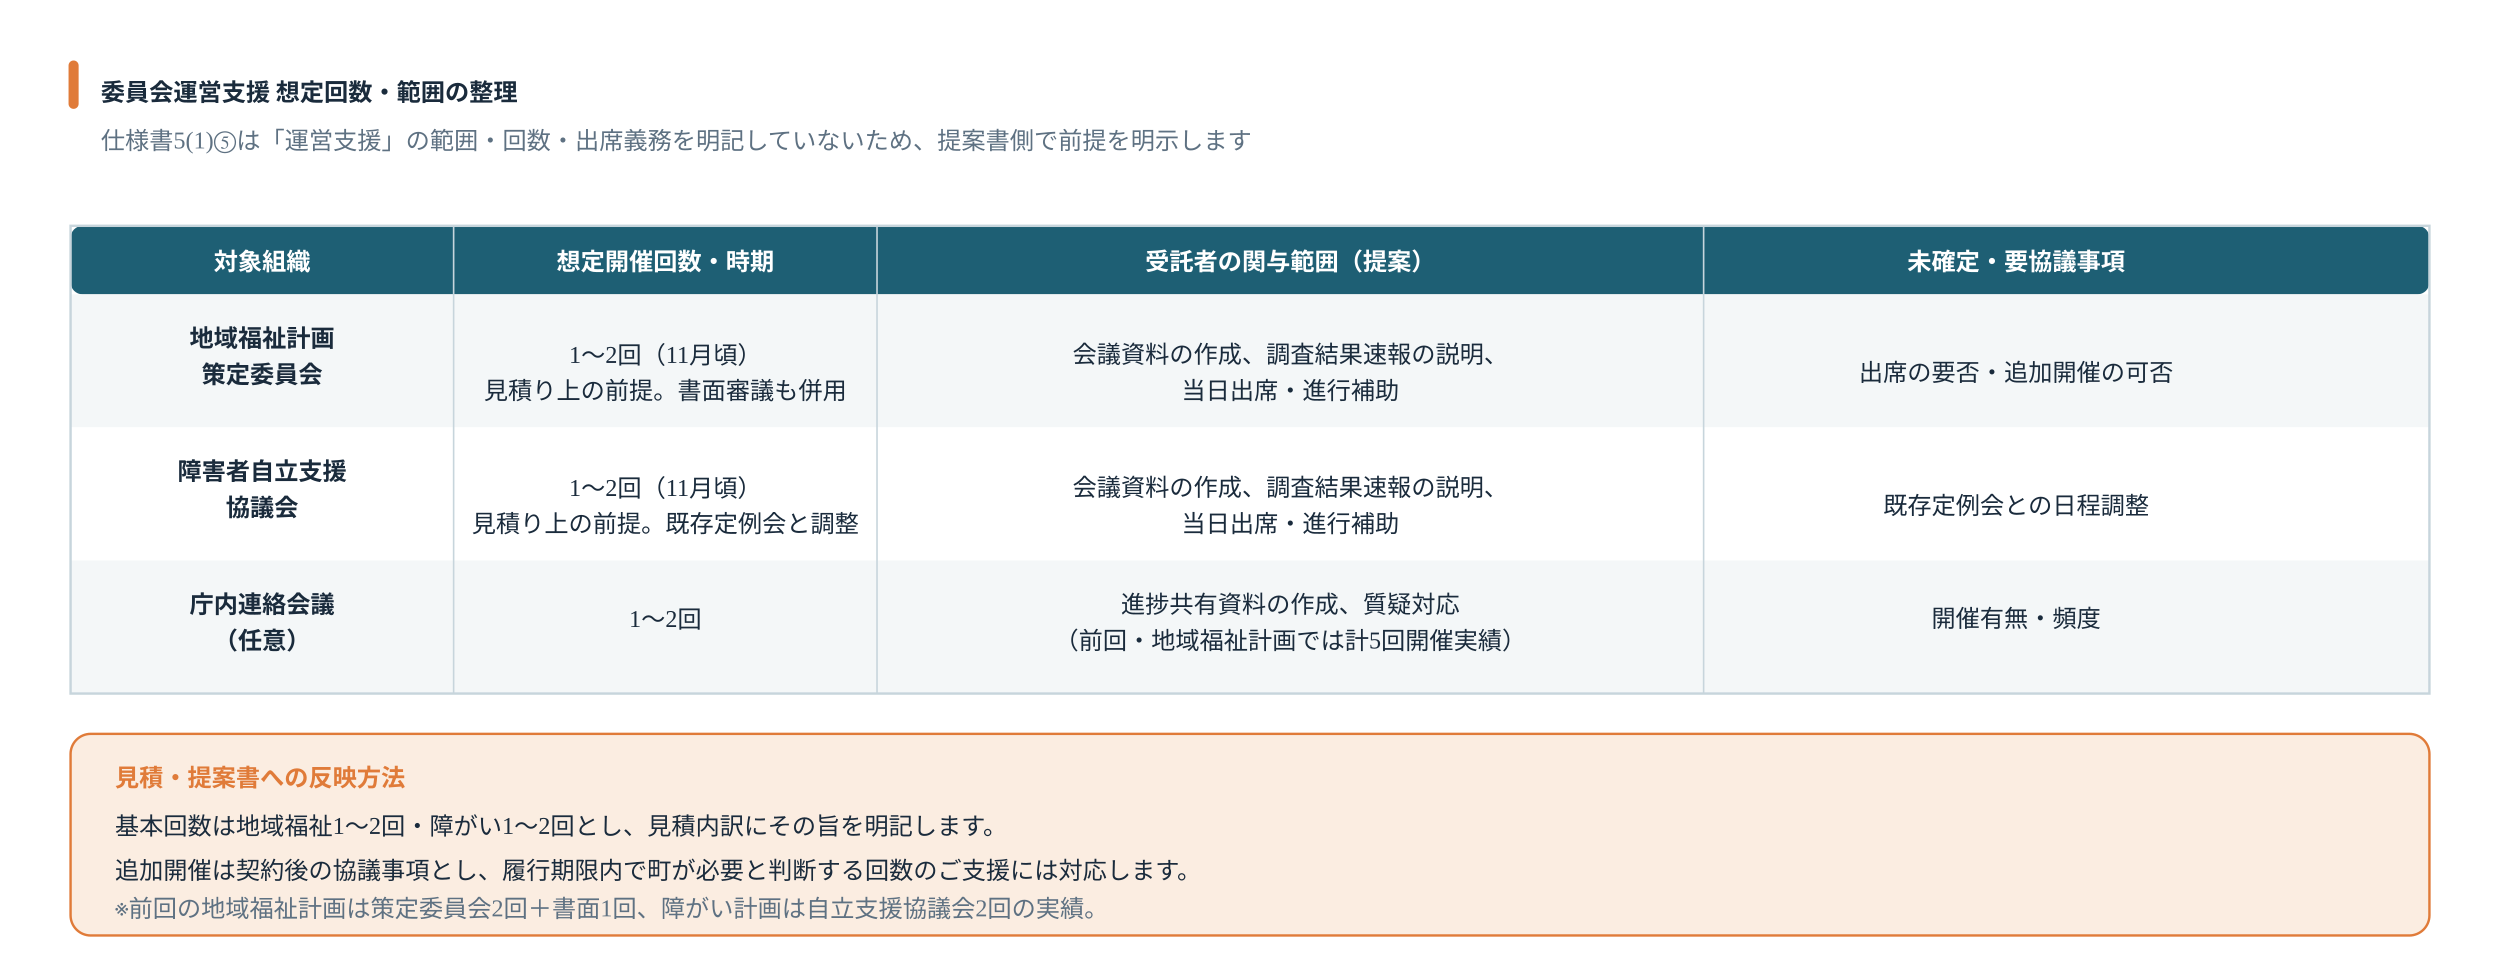
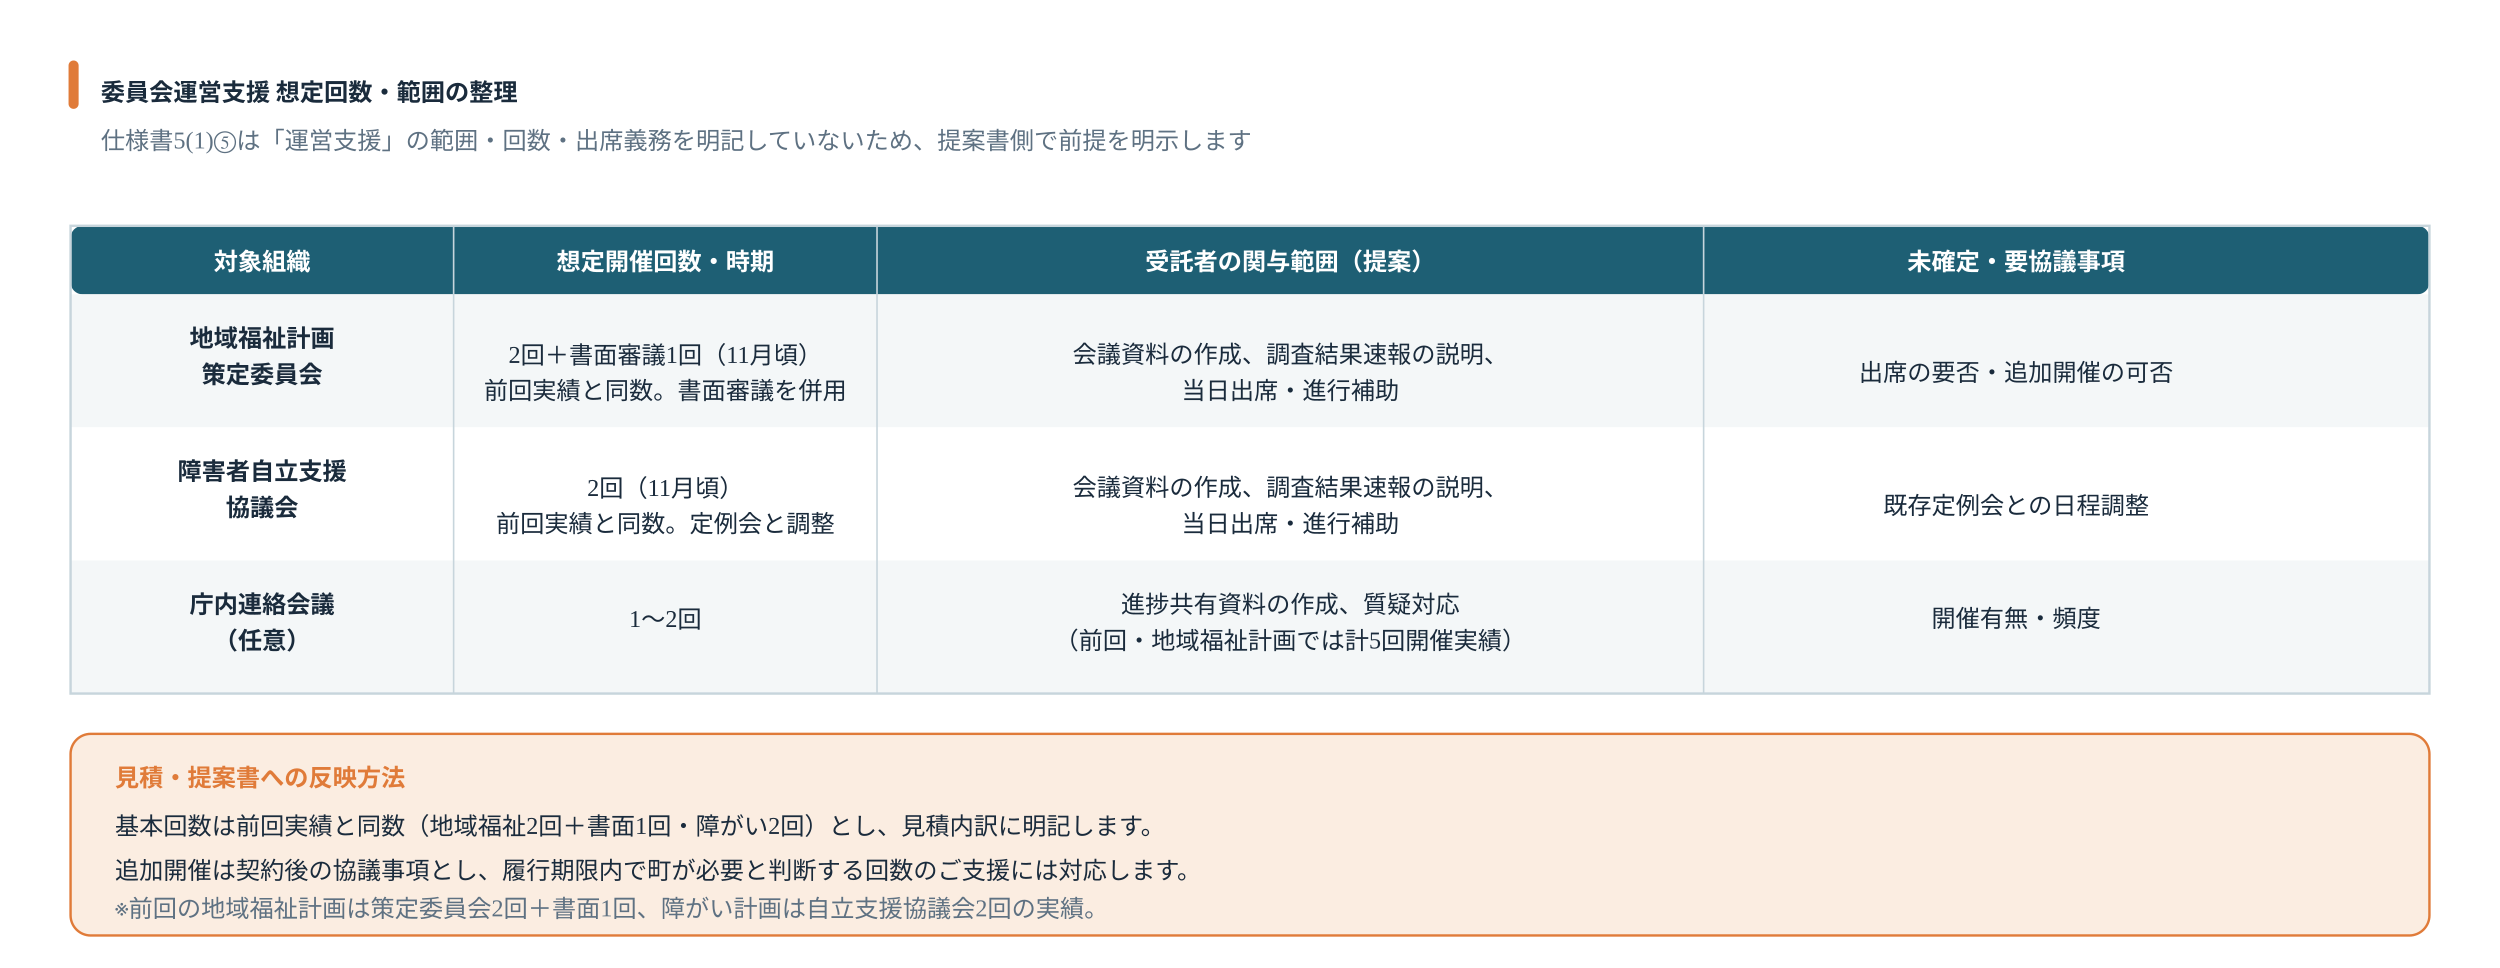
<svg xmlns="http://www.w3.org/2000/svg" viewBox="0 0 1240 480" class="bzu-fig" role="img" aria-labelledby="fig-t8-t fig-t8-d" preserveAspectRatio="xMidYMid meet">
  <style>
/* ==== 可変トークン ====
   外側の CSS で :root や任意の親要素に
   --c-brand などを定義すれば、この図の配色を一括変更できます。
   例) :root{ --c-brand:#004C6D; --fs-scale:1.08; }
   ==================== */
.bzu-fig{
  display:block; width:100%;
  max-width:var(--fig-max-width, 1240px);
  height:auto; margin:var(--fig-margin, 0 auto);
  font-family:var(--fig-font, 'BIZ UDPGothic','BIZ UDPゴシック','BIZ UDGothic','BIZ UDゴシック','Yu Gothic UI','Yu Gothic','Meiryo',sans-serif);
  font-weight:var(--fig-font-weight, 400);
}
.bzu-fig .f-ink{fill:var(--c-ink,#1A2B3C)}
.bzu-fig .f-muted{fill:var(--c-ink-muted,#5E7182)}
.bzu-fig .f-brand{fill:var(--c-brand,#1E5F74)}
.bzu-fig .f-accent{fill:var(--c-accent,#E07B39)}
.bzu-fig .f-surfalt{fill:var(--c-surface-alt,#F4F7F8)}
.bzu-fig .f-accentpale{fill:var(--c-accent-pale,#FBEDE1)}
.bzu-fig .f-surface{fill:var(--c-surface,#FFFFFF)}
.bzu-fig .f-onbrand{fill:var(--c-on-brand,#FFFFFF)}
.bzu-fig .s-accent{stroke:var(--c-accent,#E07B39)}
.bzu-fig .s-border{stroke:var(--c-border,#C7D5DC)}
/* 文字サイズ：--fs-scale で全体を一括拡縮（既定 1） */
- .bzu-fig .fs-11{font-size:calc(11px * var(--fs-scale, 1))}
- .bzu-fig .fs-12{font-size:calc(12px * var(--fs-scale, 1))}
+ .bzu-fig .fs-11{font-size:calc(16.5px * var(--fs-scale, 1))}
+ .bzu-fig .fs-12{font-size:calc(18px * var(--fs-scale, 1))}
.bzu-fig .fs-12_5{font-size:calc(18.5px * var(--fs-scale, 1))}
.bzu-fig .fs-13{font-size:calc(19px * var(--fs-scale, 1))}
.bzu-fig .fs-13_5{font-size:calc(19.5px * var(--fs-scale, 1))}
.bzu-fig .fs-23{font-size:calc(30px * var(--fs-scale, 1))}
</style>
  <rect class="f-surface" width="1240" height="480" />
  <rect class="f-accent" x="34" y="30" width="5" height="24" rx="2.5" />
  <text class="f-ink fs-23" x="50" y="50" font-weight="700">委員会運営支援 想定回数・範囲の整理</text>
  <text class="f-muted fs-13_5" x="50" y="74" font-weight="400">仕様書5(1)⑤は「運営支援」の範囲・回数・出席義務を明記していないため、提案書側で前提を明示します</text>
  <rect class="f-brand" x="35" y="112" width="1170" height="34" rx="6" />
  <text class="f-onbrand fs-12_5" x="130" y="134" font-weight="700" text-anchor="middle">対象組織</text>
  <text class="f-onbrand fs-12_5" x="330" y="134" font-weight="700" text-anchor="middle">想定開催回数・時期</text>
  <text class="f-onbrand fs-12_5" x="640" y="134" font-weight="700" text-anchor="middle">受託者の関与範囲（提案）</text>
  <text class="f-onbrand fs-12_5" x="1000" y="134" font-weight="700" text-anchor="middle">未確定・要協議事項</text>
  <g class="f-ink fs-12">
    <rect class="f-surfalt" x="35" y="146" width="1170" height="66" />
    <text x="130" y="172" text-anchor="middle" font-weight="700">地域福祉計画</text>
    <text x="130" y="190" text-anchor="middle" font-weight="700">策定委員会</text>
-     <text x="330" y="180" text-anchor="middle">1〜2回（11月頃）</text>
-     <text x="330" y="198" text-anchor="middle">見積り上の前提。書面審議も併用</text>
+     <text x="330" y="180" text-anchor="middle">2回＋書面審議1回（11月頃）</text>
+     <text x="330" y="198" text-anchor="middle">前回実績と同数。書面審議を併用</text>
    <text x="640" y="180" text-anchor="middle">会議資料の作成、調査結果速報の説明、</text>
    <text x="640" y="198" text-anchor="middle">当日出席・進行補助</text>
    <text x="1000" y="189" text-anchor="middle">出席の要否・追加開催の可否</text>
    <rect class="f-surface" x="35" y="212" width="1170" height="66" />
    <text x="130" y="238" text-anchor="middle" font-weight="700">障害者自立支援</text>
    <text x="130" y="256" text-anchor="middle" font-weight="700">協議会</text>
-     <text x="330" y="246" text-anchor="middle">1〜2回（11月頃）</text>
-     <text x="330" y="264" text-anchor="middle">見積り上の前提。既存定例会と調整</text>
+     <text x="330" y="246" text-anchor="middle">2回（11月頃）</text>
+     <text x="330" y="264" text-anchor="middle">前回実績と同数。定例会と調整</text>
    <text x="640" y="246" text-anchor="middle">会議資料の作成、調査結果速報の説明、</text>
    <text x="640" y="264" text-anchor="middle">当日出席・進行補助</text>
    <text x="1000" y="255" text-anchor="middle">既存定例会との日程調整</text>
    <rect class="f-surfalt" x="35" y="278" width="1170" height="66" />
    <text x="130" y="304" text-anchor="middle" font-weight="700">庁内連絡会議</text>
    <text x="130" y="322" text-anchor="middle" font-weight="700">（任意）</text>
    <text x="330" y="311" text-anchor="middle">1〜2回</text>
    <text x="640" y="304" text-anchor="middle">進捗共有資料の作成、質疑対応</text>
    <text x="640" y="322" text-anchor="middle">（前回・地域福祉計画では計5回開催実績）</text>
    <text x="1000" y="311" text-anchor="middle">開催有無・頻度</text>
  </g>
  <rect class="s-border" x="35" y="112" width="1170" height="232" fill="none" stroke-width="1.2" />
  <line class="s-border" x1="225" y1="112" x2="225" y2="344" stroke-width="0.8" />
  <line class="s-border" x1="435" y1="112" x2="435" y2="344" stroke-width="0.8" />
  <line class="s-border" x1="845" y1="112" x2="845" y2="344" stroke-width="0.8" />
  <rect class="f-accentpale s-accent" x="35" y="364" width="1170" height="100" rx="10" stroke-width="1.2" />
  <text class="f-accent fs-13" x="57" y="390" font-weight="700">見積・提案書への反映方法</text>
-   <text class="f-ink fs-12" x="57" y="414">基本回数は地域福祉1〜2回・障がい1〜2回とし、見積内訳にその旨を明記します。</text>
+   <text class="f-ink fs-12" x="57" y="414">基本回数は前回実績と同数（地域福祉2回＋書面1回・障がい2回）とし、見積内訳に明記します。</text>
  <text class="f-ink fs-12" x="57" y="436">追加開催は契約後の協議事項とし、履行期限内で町が必要と判断する回数のご支援には対応します。</text>
  <text class="f-muted fs-11" x="57" y="454">※前回の地域福祉計画は策定委員会2回＋書面1回、障がい計画は自立支援協議会2回の実績。</text>
</svg>
